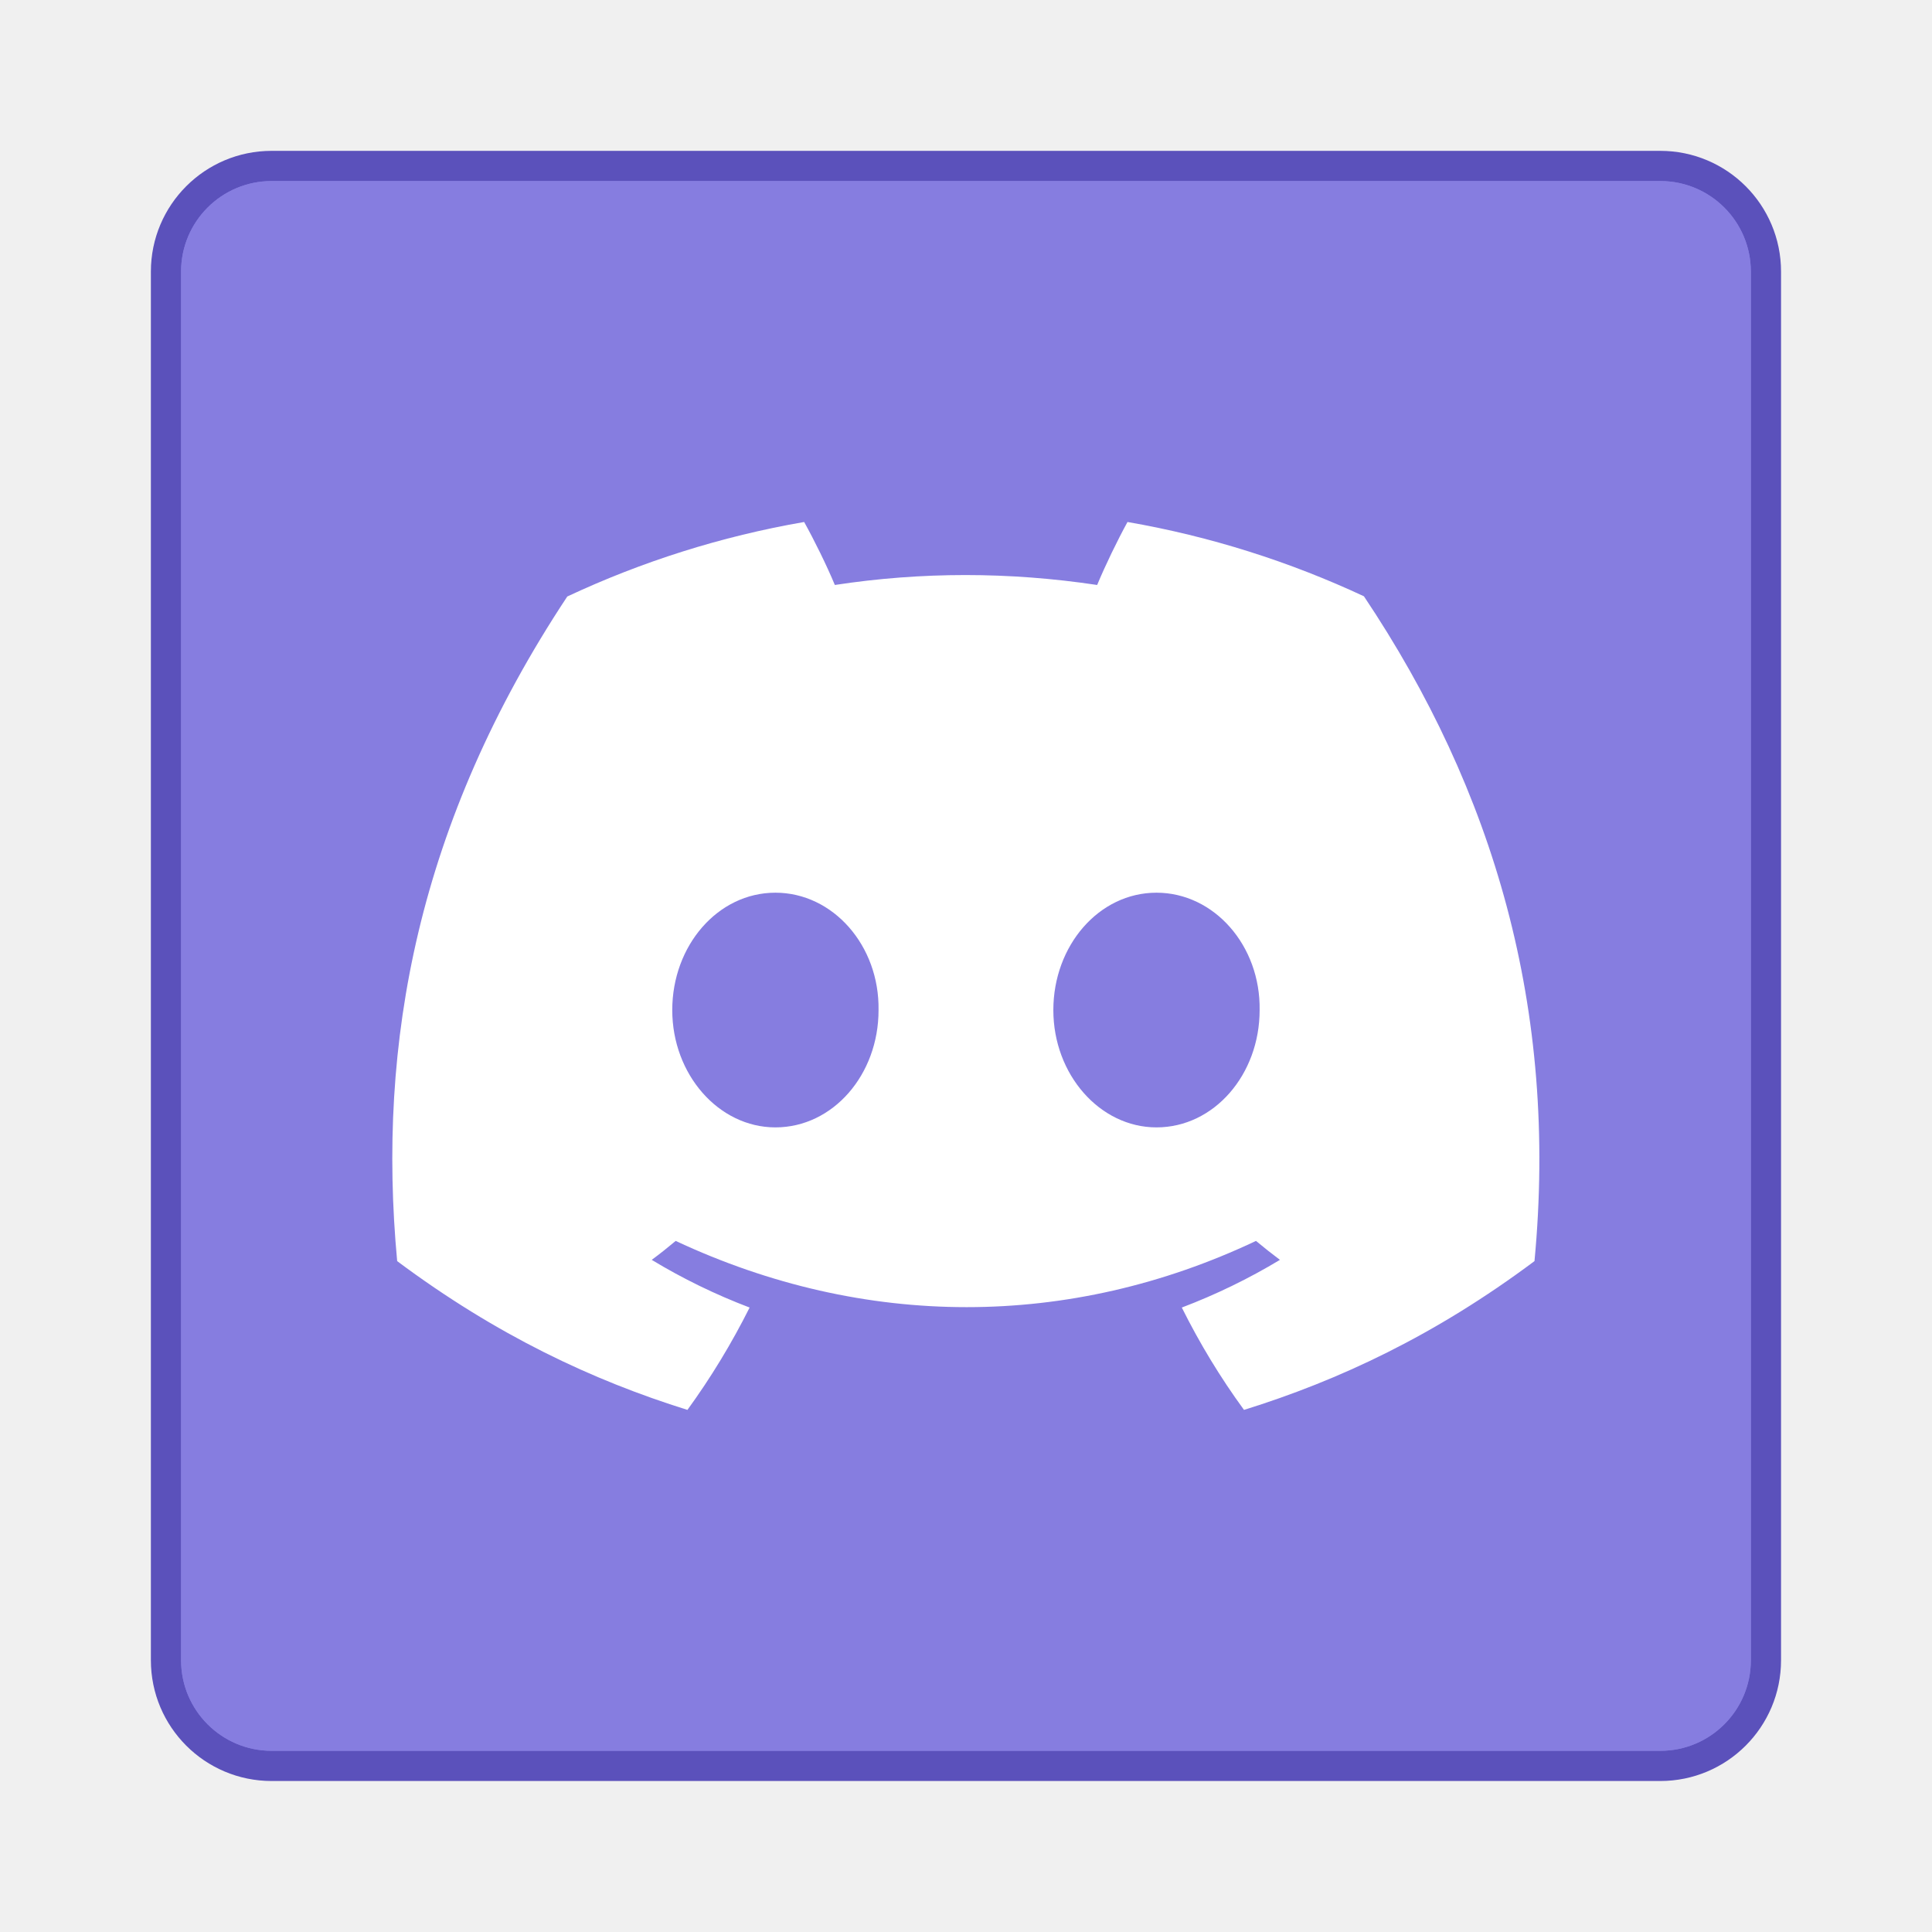
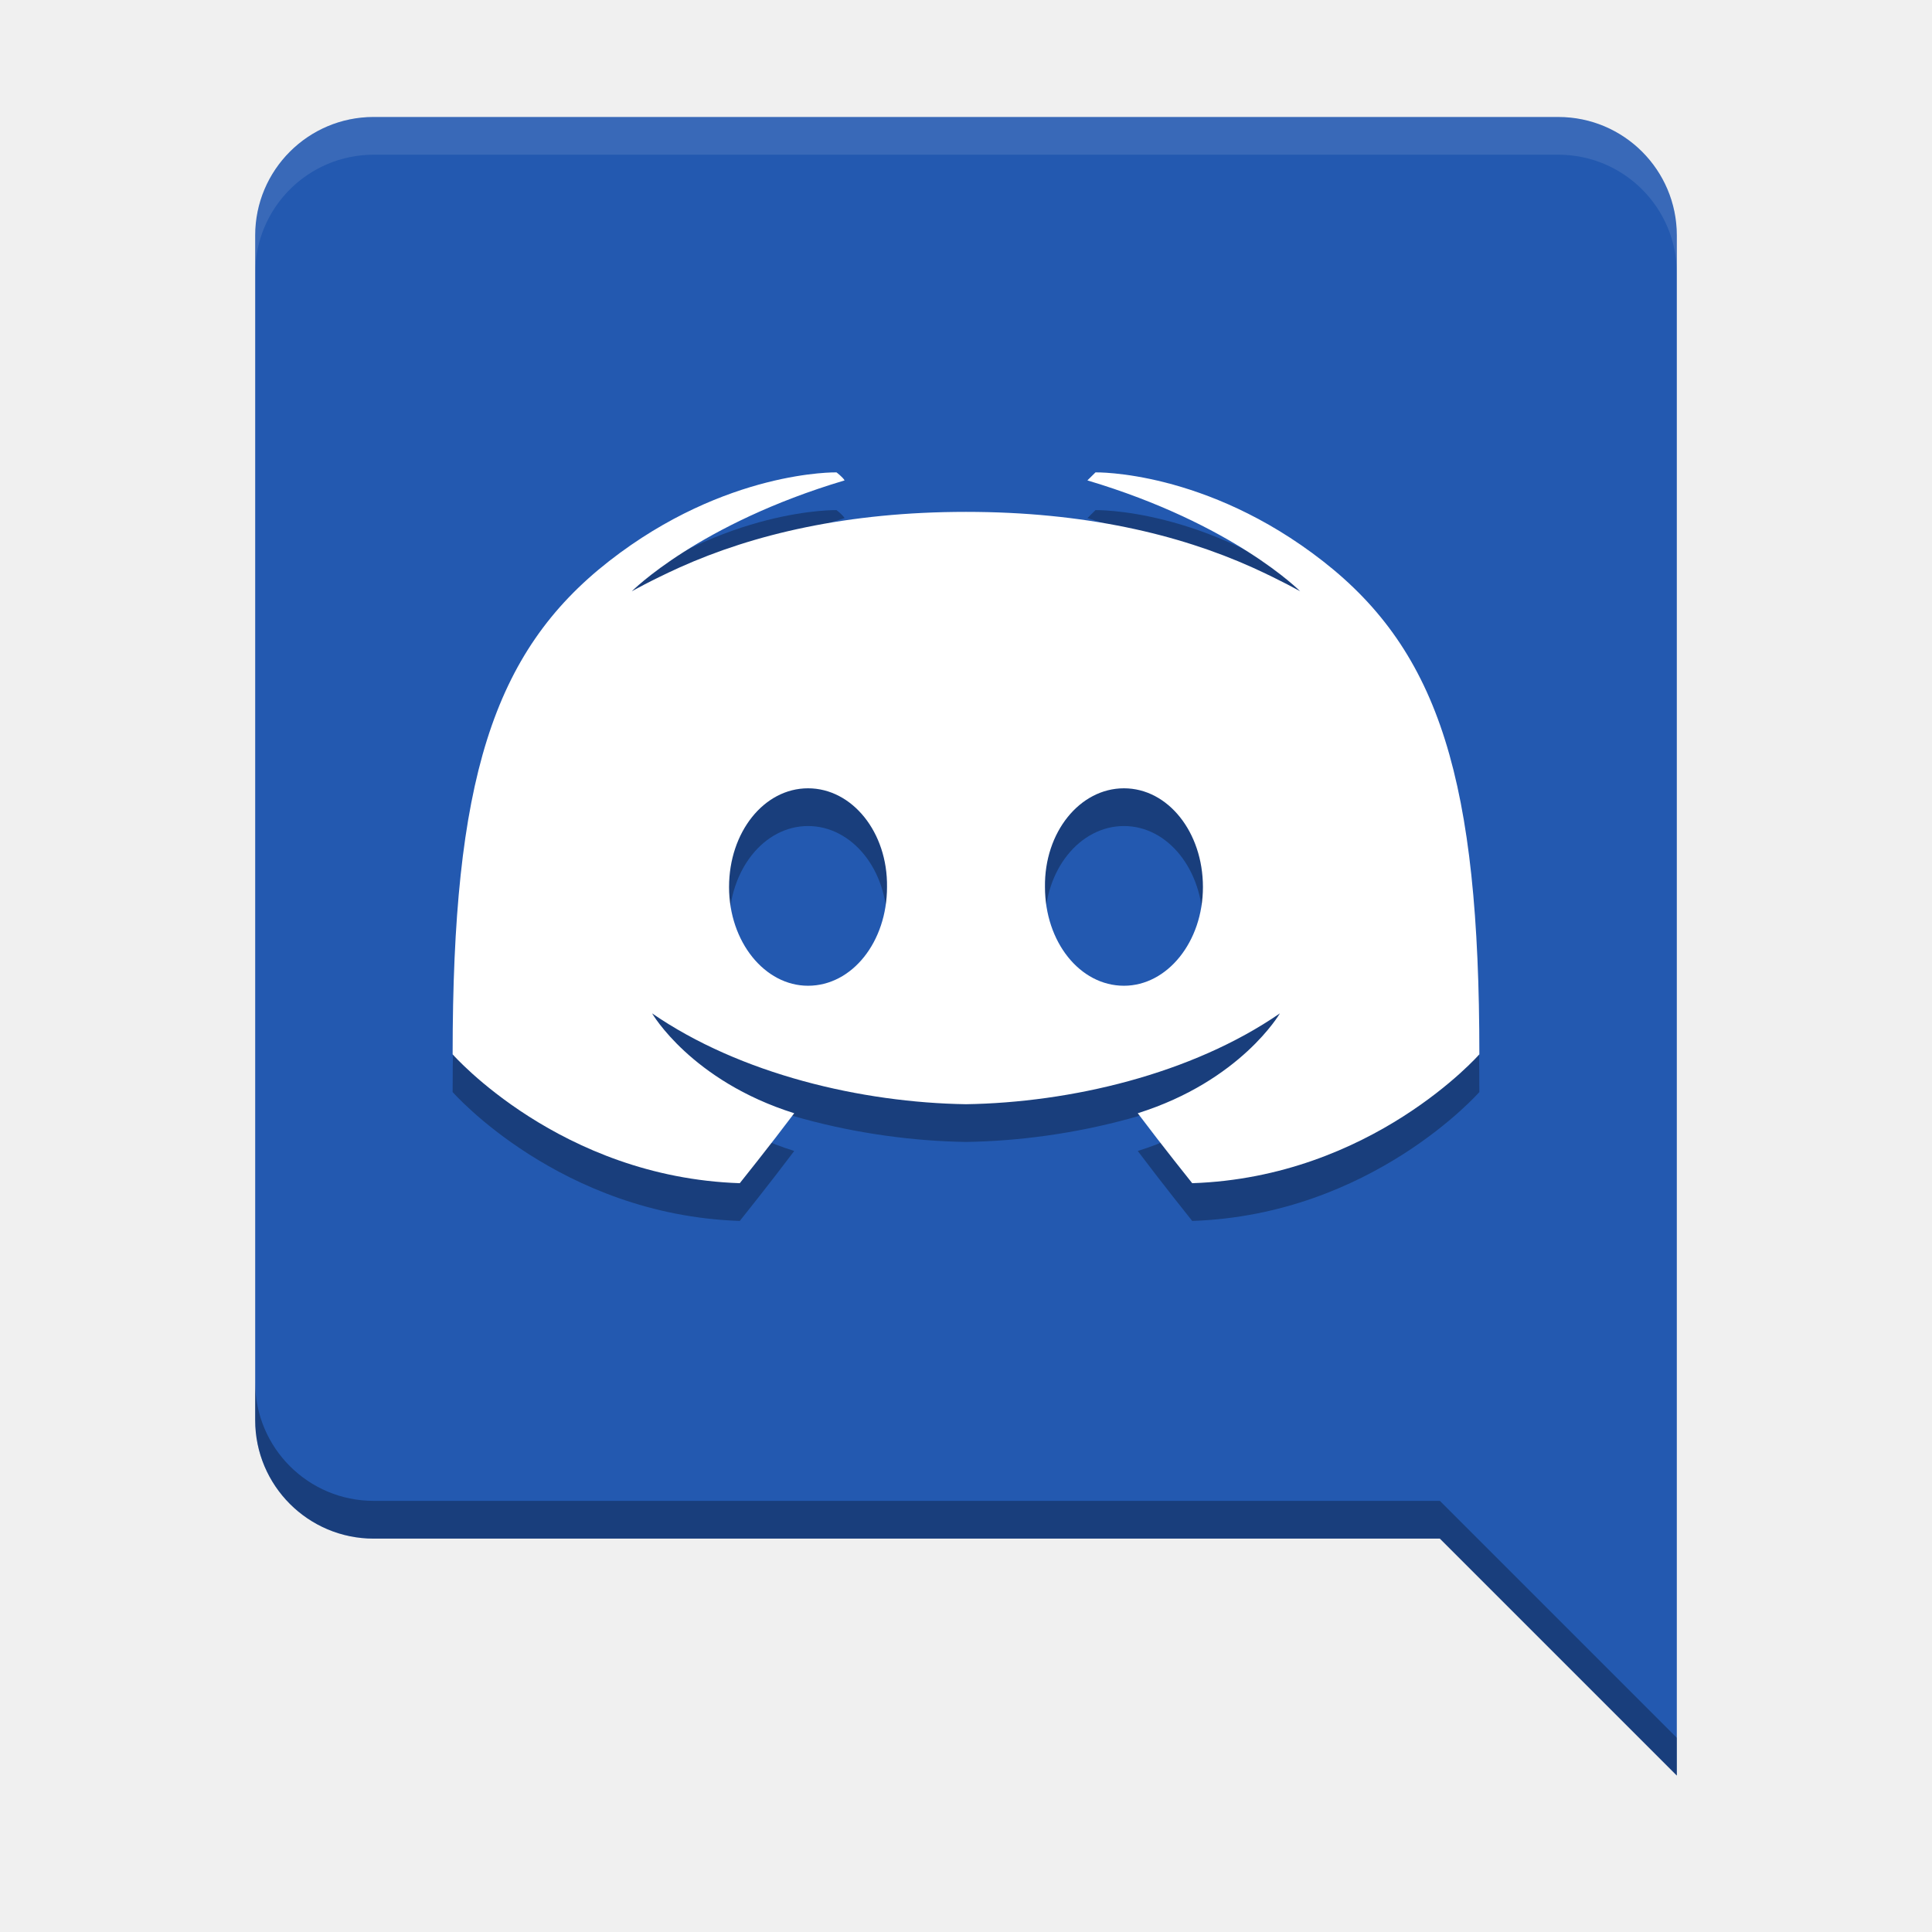
- <svg xmlns="http://www.w3.org/2000/svg" width="64" height="64" version="1.1" viewBox="0 0 16.933 16.933">
-   <g transform="matrix(1.04 0 0 1.04 -.339 -291.61)" fill="#867de0" stroke-width=".962" paint-order="markers stroke fill">
-     <rect x="1.852" y="281.92" width="13.229" height="13.229" rx=".763" ry=".763" stroke="#5b51bb" stroke-width=".509" />
-     <rect x="1.852" y="281.92" width="13.229" height="13.229" rx=".763" ry=".763" />
-   </g>
-   <path d="m11.956 5.227c-0.651-0.304-1.347-0.526-2.074-0.652-0.089 0.162-0.194 0.379-0.266 0.552-0.773-0.116-1.54-0.116-2.299 0-0.072-0.173-0.179-0.39-0.269-0.552-0.728 0.126-1.425 0.348-2.076 0.653-1.313 1.984-1.669 3.918-1.491 5.825 0.871 0.65 1.714 1.045 2.544 1.304 0.205-0.282 0.387-0.582 0.545-0.897-0.3-0.114-0.587-0.254-0.858-0.418 0.072-0.053 0.142-0.109 0.21-0.166 1.654 0.774 3.452 0.774 5.086 0 0.069 0.057 0.139 0.113 0.21 0.166-0.272 0.164-0.56 0.304-0.86 0.418 0.157 0.315 0.339 0.615 0.545 0.897 0.83-0.258 1.675-0.653 2.546-1.304 0.209-2.211-0.357-4.127-1.495-5.827zm-5.16 4.654c-0.497 0-0.904-0.464-0.904-1.028 0-0.565 0.399-1.029 0.904-1.029 0.505 0 0.913 0.464 0.904 1.029 7.937e-4 0.565-0.399 1.028-0.904 1.028zm3.34 0c-0.497 0-0.904-0.464-0.904-1.028 0-0.565 0.399-1.029 0.904-1.029 0.505 0 0.913 0.464 0.904 1.029 0 0.565-0.399 1.028-0.904 1.028z" fill="#ffffff" stroke-width=".138" />
+ <svg xmlns="http://www.w3.org/2000/svg" width="512" height="512" version="1.1" viewBox="0 0 384 384">
+   <path transform="scale(.75)" d="m99.023 31c-17.338 0-31.396 14.057-31.396 31.395v313.96c0 17.338 14.059 31.395 31.396 31.395h282.56l62.791 62.791v-408.14c0-17.338-14.059-31.395-31.396-31.395h-313.95z" fill="#2359b0" stroke-width="1.308" />
+   <path d="m166.26 101.39s-21.964-0.502-45.207 17.645c-23.244 18.147-31.089 43.92-31.089 98.018 0 0 21.4 24.428 57.073 25.616 0 0 5.979-7.458 10.823-13.904-20.5-6.446-28.253-19.852-28.253-19.852 17.56 12.103 41.674 17.74 62.392 18.058 20.718-0.318 44.832-5.956 62.392-18.058 0 0-7.753 13.406-28.253 19.852 4.844 6.446 10.823 13.904 10.823 13.904 35.672-1.188 57.073-25.616 57.073-25.616 0-54.099-7.845-79.872-31.089-98.018-23.244-18.147-45.207-17.645-45.207-17.645l-1.61 1.594c29.054 8.65 42.295 22.044 42.295 22.044s-3.549-2.039-9.52-4.752c-14.655-6.584-33.358-11.037-56.904-11.037s-42.249 4.453-56.904 11.037c-5.971 2.713-9.52 4.752-9.52 4.752s13.241-13.394 42.295-22.044c-0.368-0.659-1.61-1.594-1.61-1.594zm-5.657 62.791c8.773 0 15.851 8.742 15.698 19.622 0 10.884-6.925 19.622-15.698 19.622-8.615 0-15.698-8.738-15.698-19.622 0-10.88 6.925-19.622 15.698-19.622zm62.791 0c8.772 0 15.698 8.742 15.698 19.622 0 10.884-7.082 19.622-15.698 19.622-8.773 0-15.698-8.738-15.698-19.622-0.153-10.88 6.925-19.622 15.698-19.622z" opacity=".3" stroke-width=".981" />
+   <path d="m166.26 93.89s-21.964-0.502-45.207 17.645c-23.244 18.147-31.089 43.92-31.089 98.018 0 0 21.4 24.428 57.073 25.616 0 0 5.979-7.458 10.823-13.904-20.5-6.446-28.253-19.852-28.253-19.852 17.56 12.103 41.674 17.74 62.392 18.058 20.718-0.318 44.832-5.956 62.392-18.058 0 0-7.753 13.406-28.253 19.852 4.844 6.446 10.823 13.904 10.823 13.904 35.672-1.188 57.073-25.616 57.073-25.616 0-54.099-7.845-79.872-31.089-98.018-23.244-18.147-45.207-17.645-45.207-17.645l-1.61 1.594c29.054 8.65 42.295 22.044 42.295 22.044s-3.549-2.039-9.52-4.752c-14.655-6.584-33.358-11.037-56.904-11.037s-42.249 4.453-56.904 11.037c-5.971 2.713-9.52 4.752-9.52 4.752s13.241-13.394 42.295-22.044c-0.368-0.659-1.61-1.594-1.61-1.594zm-5.657 62.791c8.773 0 15.851 8.742 15.698 19.622 0 10.884-6.925 19.622-15.698 19.622-8.615 0-15.698-8.738-15.698-19.622 0-10.88 6.925-19.622 15.698-19.622zm62.791 0c8.773 0 15.698 8.742 15.698 19.622 0 10.884-7.082 19.622-15.698 19.622-8.773 0-15.698-8.738-15.698-19.622-0.153-10.88 6.925-19.622 15.698-19.622z" fill="#fff" stroke-width=".981" />
+   <path transform="scale(.75)" d="m99.023 31c-17.338 0-31.396 14.057-31.396 31.395v10c0-17.338 14.059-31.395 31.396-31.395h313.95c17.338 0 31.396 14.057 31.396 31.395v-10c0-17.338-14.059-31.395-31.396-31.395h-313.95z" fill="#fff" opacity=".1" stroke-width="1.308" />
+   <path transform="scale(.75)" d="m67.627 366.35v10c0 17.338 14.059 31.395 31.396 31.395h282.56l62.791 62.791v-10l-62.791-62.791h-282.56c-17.338 0-31.396-14.057-31.396-31.395z" opacity=".3" stroke-width="1.308" />
</svg>
